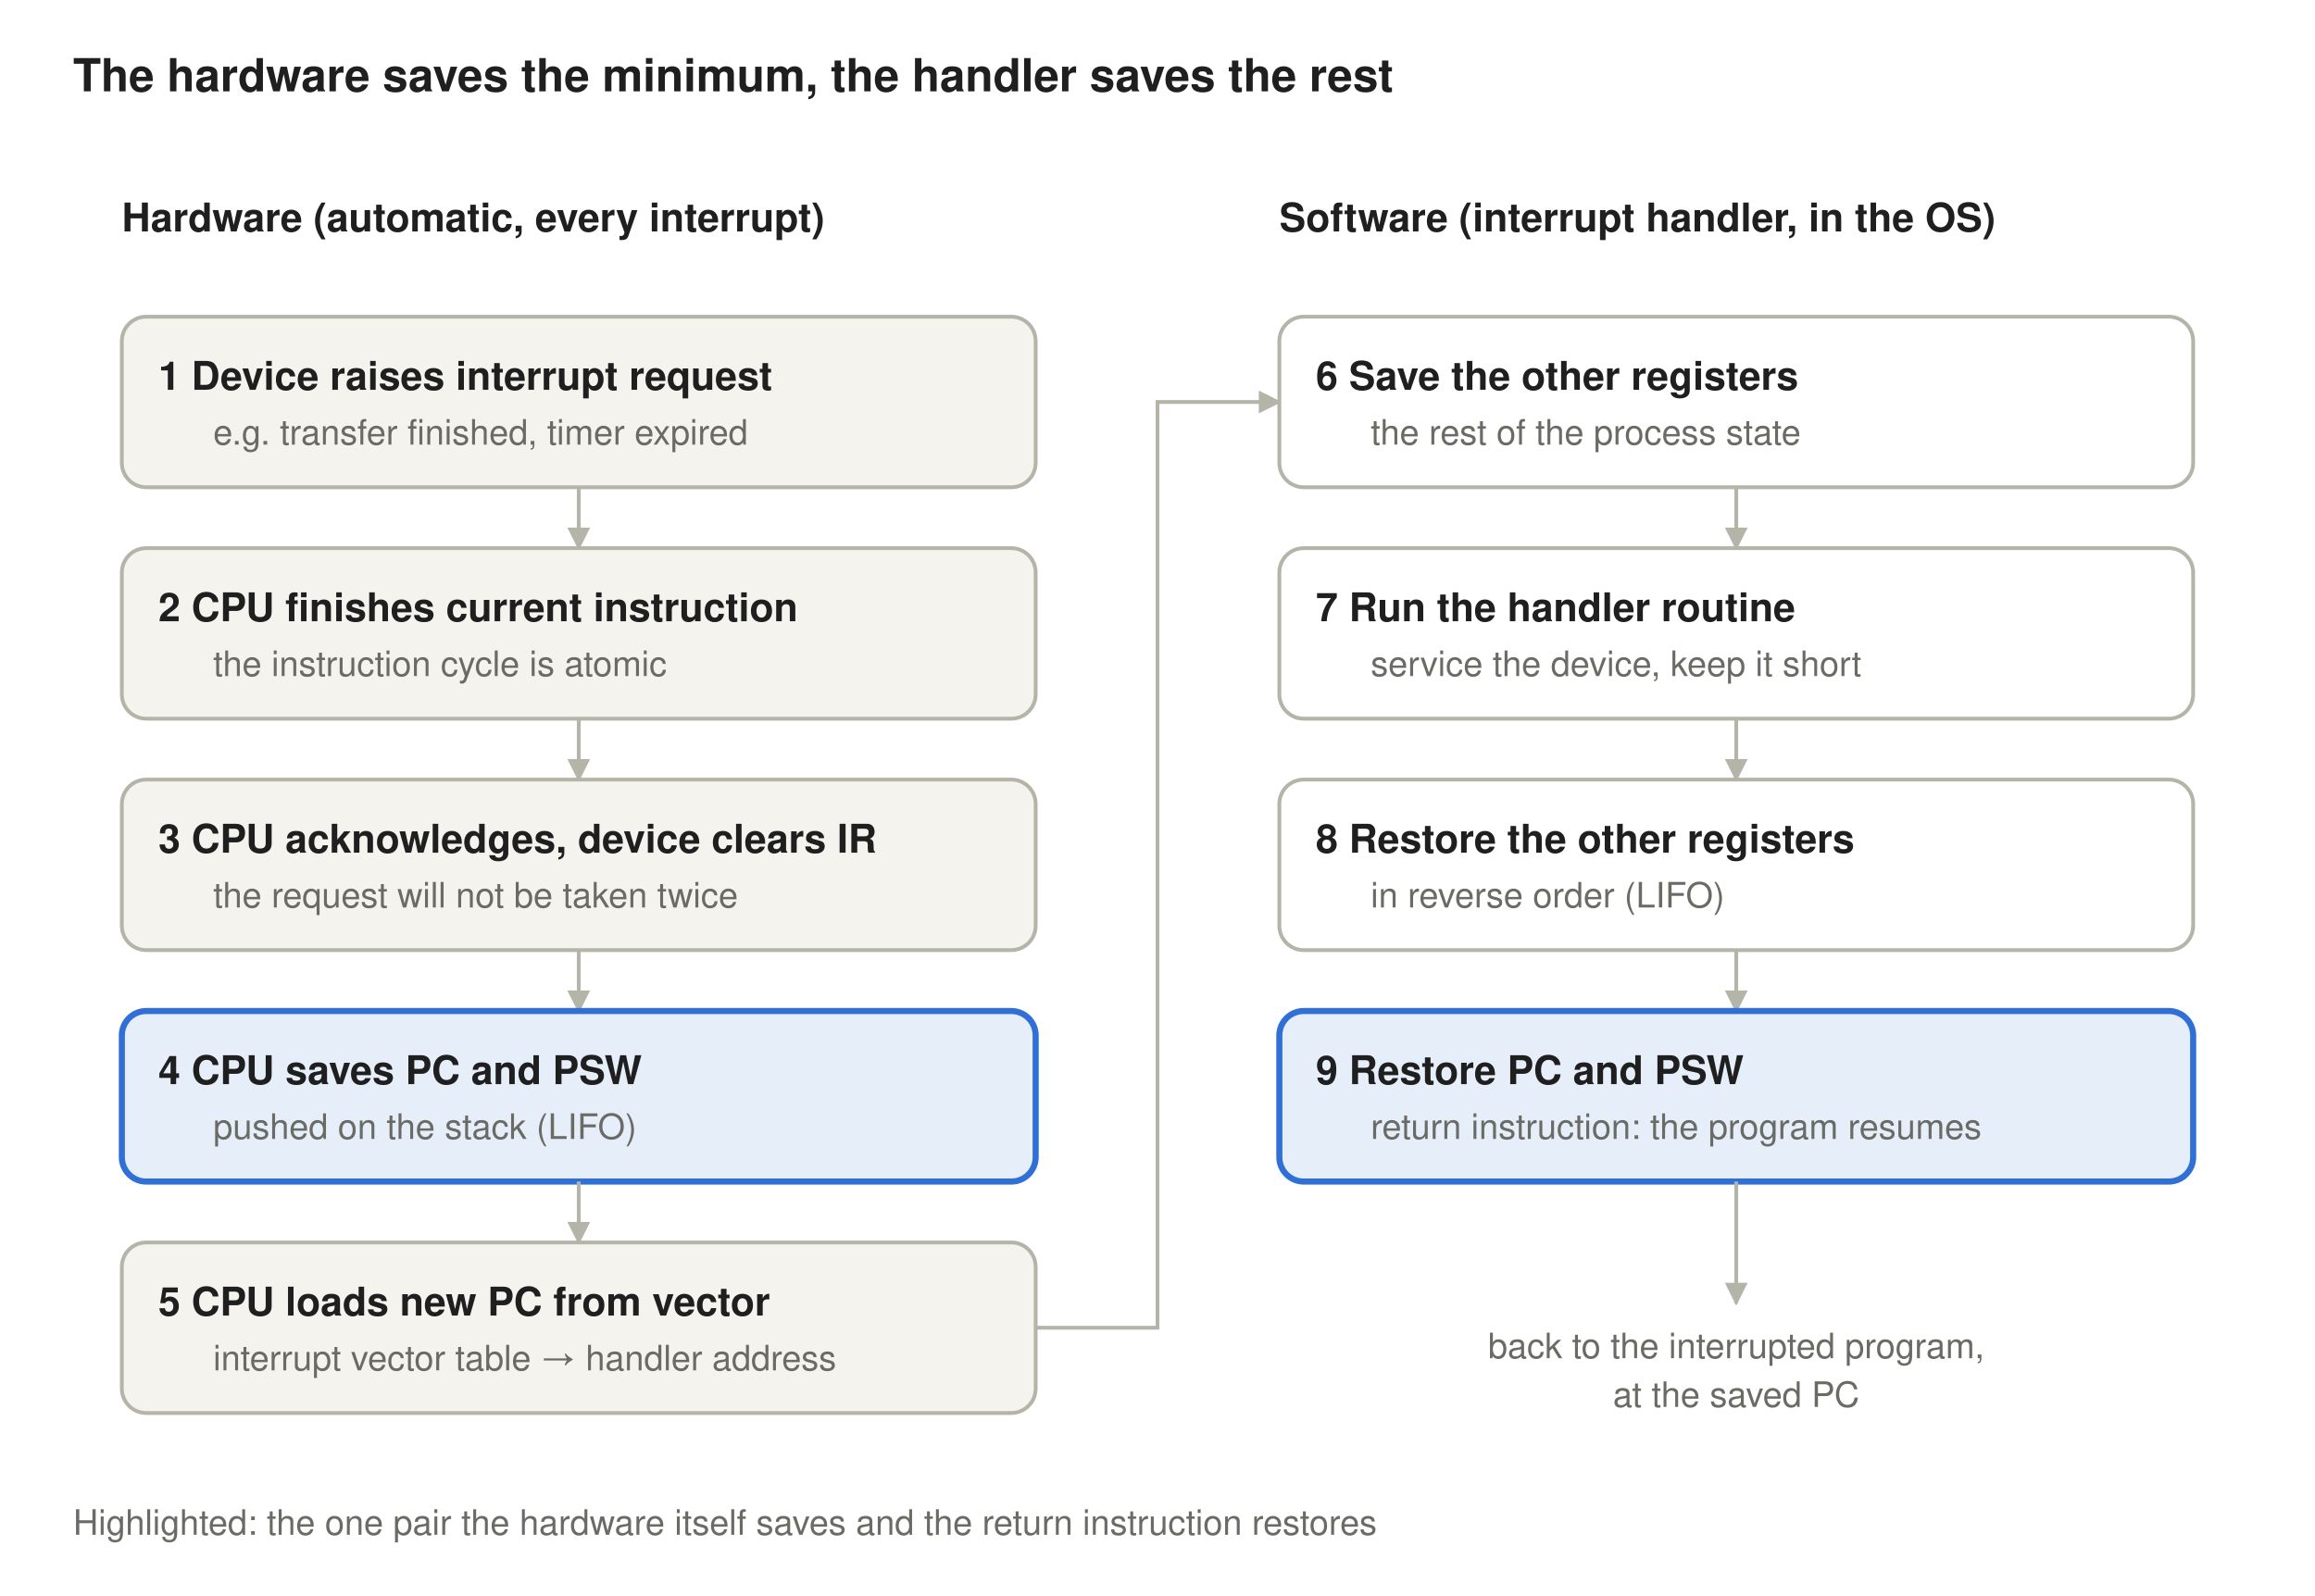
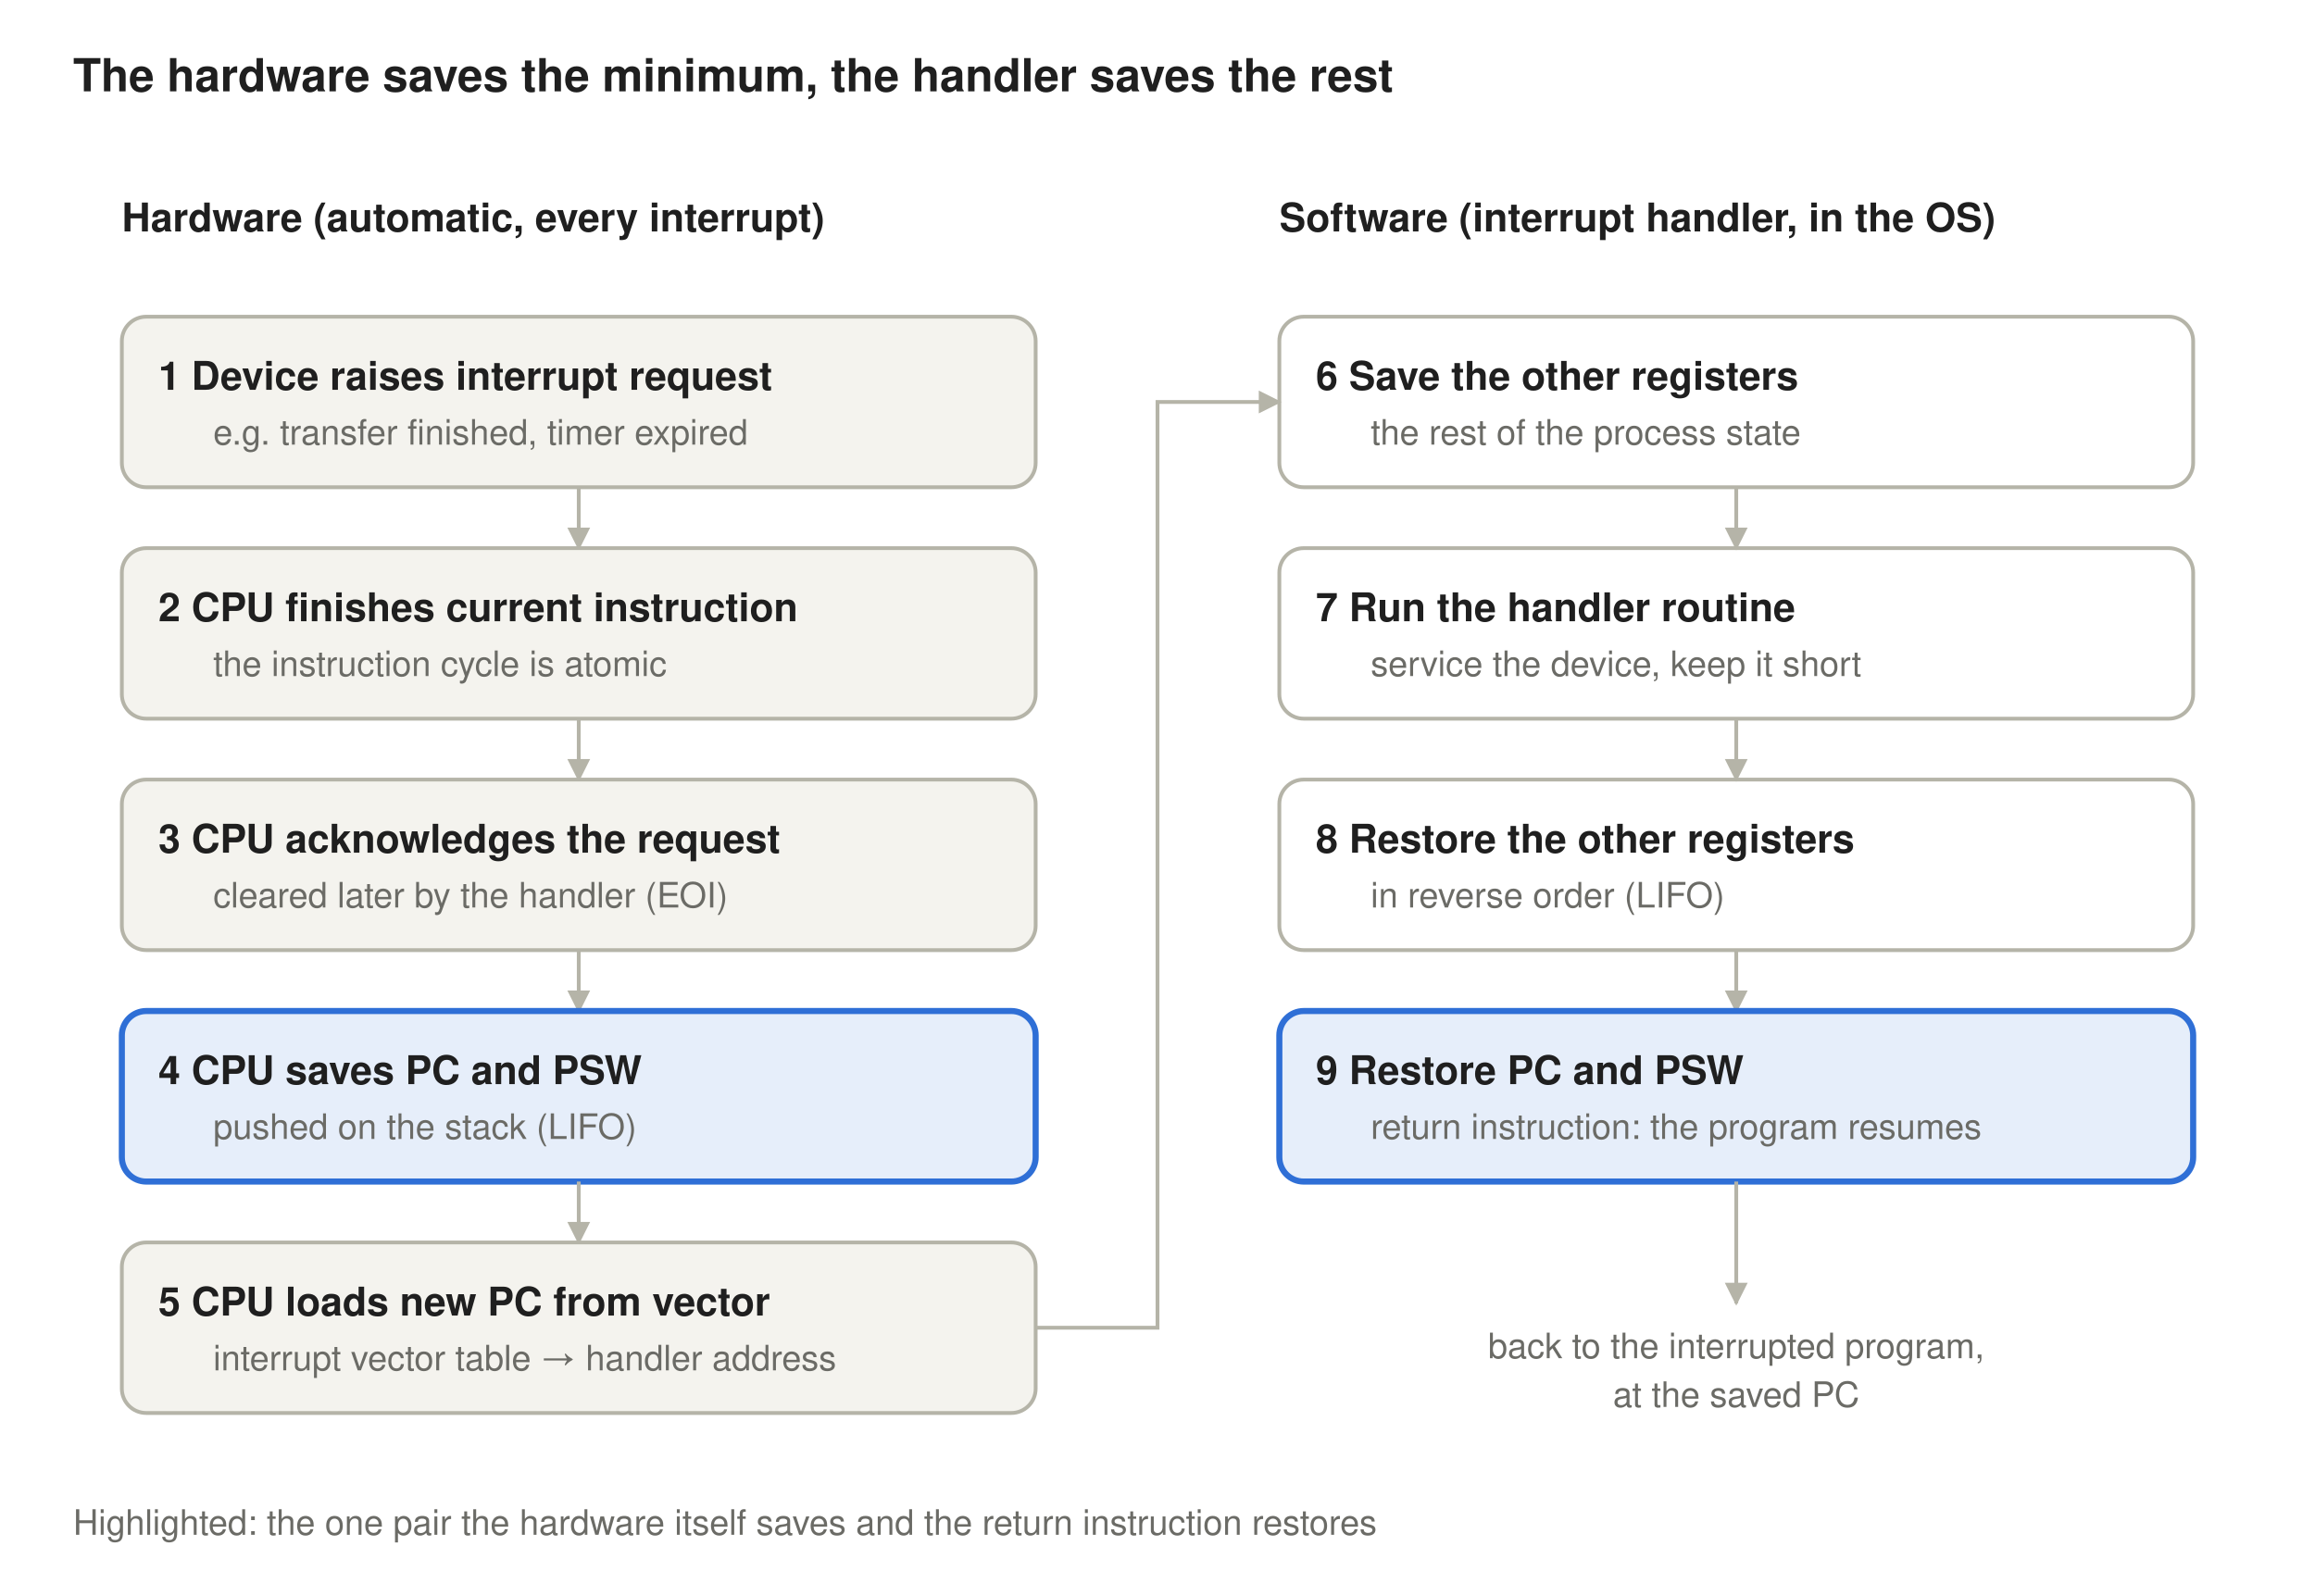
<svg xmlns="http://www.w3.org/2000/svg" viewBox="0 0 760 524" width="760" height="524" role="img" aria-label="The hardware saves the minimum, the handler saves the rest">
  <style>
  .ink{fill:#1f1f1f}.quiet{fill:#6b6b66}.edge{stroke:#b5b4a8}.edgef{fill:#b5b4a8}
  .grid{stroke:#e3e2da}.acc{stroke:#2f6fd6}.accf{fill:#2f6fd6;fill-opacity:.12}.acct{fill:#2f6fd6}
  .bad{fill:#c8372d}.bads{stroke:#c8372d}.tint{fill:#f4f3ee}
  text{font-family:-apple-system,BlinkMacSystemFont,'Segoe UI',Helvetica,Arial,sans-serif}
  .mono{font-family:ui-monospace,SFMono-Regular,Menlo,Consolas,monospace}
  @media (prefers-color-scheme: dark){
    .ink{fill:#e8e8e3}.quiet{fill:#a3a39c}.edge{stroke:#6f6e66}.edgef{fill:#6f6e66}
    .grid{stroke:#3a3a35}.acc{stroke:#5b93ef}.accf{fill:#5b93ef;fill-opacity:.18}.acct{fill:#7aa9f5}
    .bad{fill:#ff7b70}.bads{stroke:#ff7b70}.tint{fill:#22221f}
  }
</style>
  <defs>
    <marker id="ip" viewBox="0 0 10 10" refX="9" refY="5" markerWidth="6" markerHeight="6" orient="auto-start-reverse">
      <path d="M0 0L10 5L0 10z" class="edgef" />
    </marker>
  </defs>
  <text x="24" y="30" font-size="15" font-weight="600" class="ink" text-anchor="start">The hardware saves the minimum, the handler saves the rest</text>
  <text x="40" y="76" font-size="13" font-weight="600" class="ink" text-anchor="start">Hardware (automatic, every interrupt)</text>
  <text x="420" y="76" font-size="13" font-weight="600" class="ink" text-anchor="start">Software (interrupt handler, in the OS)</text>
  <rect x="40" y="104" width="300" height="56" rx="8" class="tint" />
  <rect x="40" y="104" width="300" height="56" rx="8" fill="none" class="edge" stroke-width="1.25" />
  <text x="52" y="128" font-size="13" font-weight="600" class="ink" text-anchor="start">1  Device raises interrupt request</text>
  <text x="70" y="146" font-size="11.5" font-weight="400" class="quiet" text-anchor="start">e.g. transfer finished, timer expired</text>
  <path d="M190.0 160V180" fill="none" class="edge" stroke-width="1.25" marker-end="url(#ip)" />
  <rect x="40" y="180" width="300" height="56" rx="8" class="tint" />
  <rect x="40" y="180" width="300" height="56" rx="8" fill="none" class="edge" stroke-width="1.25" />
  <text x="52" y="204" font-size="13" font-weight="600" class="ink" text-anchor="start">2  CPU finishes current instruction</text>
  <text x="70" y="222" font-size="11.5" font-weight="400" class="quiet" text-anchor="start">the instruction cycle is atomic</text>
  <path d="M190.0 236V256" fill="none" class="edge" stroke-width="1.25" marker-end="url(#ip)" />
  <rect x="40" y="256" width="300" height="56" rx="8" class="tint" />
  <rect x="40" y="256" width="300" height="56" rx="8" fill="none" class="edge" stroke-width="1.25" />
-   <text x="52" y="280" font-size="13" font-weight="600" class="ink" text-anchor="start">3  CPU acknowledges, device clears IR</text>
-   <text x="70" y="298" font-size="11.5" font-weight="400" class="quiet" text-anchor="start">the request will not be taken twice</text>
+   <text x="52" y="280" font-size="13" font-weight="600" class="ink" text-anchor="start">3  CPU acknowledges the request</text>
+   <text x="70" y="298" font-size="11.5" font-weight="400" class="quiet" text-anchor="start">cleared later by the handler (EOI)</text>
  <path d="M190.0 312V332" fill="none" class="edge" stroke-width="1.25" marker-end="url(#ip)" />
  <rect x="40" y="332" width="300" height="56" rx="8" class="accf" />
  <rect x="40" y="332" width="300" height="56" rx="8" fill="none" class="acc" stroke-width="2" />
  <text x="52" y="356" font-size="13" font-weight="600" class="ink" text-anchor="start">4  CPU saves PC and PSW</text>
  <text x="70" y="374" font-size="11.5" font-weight="400" class="quiet" text-anchor="start">pushed on the stack (LIFO)</text>
  <path d="M190.0 388V408" fill="none" class="edge" stroke-width="1.25" marker-end="url(#ip)" />
  <rect x="40" y="408" width="300" height="56" rx="8" class="tint" />
  <rect x="40" y="408" width="300" height="56" rx="8" fill="none" class="edge" stroke-width="1.25" />
  <text x="52" y="432" font-size="13" font-weight="600" class="ink" text-anchor="start">5  CPU loads new PC from vector</text>
  <text x="70" y="450" font-size="11.5" font-weight="400" class="quiet" text-anchor="start">interrupt vector table → handler address</text>
  <rect x="420" y="104" width="300" height="56" rx="8" fill="none" class="edge" stroke-width="1.25" />
  <text x="432" y="128" font-size="13" font-weight="600" class="ink" text-anchor="start">6  Save the other registers</text>
  <text x="450" y="146" font-size="11.5" font-weight="400" class="quiet" text-anchor="start">the rest of the process state</text>
  <path d="M570.0 160V180" fill="none" class="edge" stroke-width="1.25" marker-end="url(#ip)" />
  <rect x="420" y="180" width="300" height="56" rx="8" fill="none" class="edge" stroke-width="1.25" />
  <text x="432" y="204" font-size="13" font-weight="600" class="ink" text-anchor="start">7  Run the handler routine</text>
  <text x="450" y="222" font-size="11.5" font-weight="400" class="quiet" text-anchor="start">service the device, keep it short</text>
  <path d="M570.0 236V256" fill="none" class="edge" stroke-width="1.25" marker-end="url(#ip)" />
  <rect x="420" y="256" width="300" height="56" rx="8" fill="none" class="edge" stroke-width="1.25" />
  <text x="432" y="280" font-size="13" font-weight="600" class="ink" text-anchor="start">8  Restore the other registers</text>
  <text x="450" y="298" font-size="11.5" font-weight="400" class="quiet" text-anchor="start">in reverse order (LIFO)</text>
  <path d="M570.0 312V332" fill="none" class="edge" stroke-width="1.25" marker-end="url(#ip)" />
  <rect x="420" y="332" width="300" height="56" rx="8" class="accf" />
  <rect x="420" y="332" width="300" height="56" rx="8" fill="none" class="acc" stroke-width="2" />
  <text x="432" y="356" font-size="13" font-weight="600" class="ink" text-anchor="start">9  Restore PC and PSW</text>
  <text x="450" y="374" font-size="11.5" font-weight="400" class="quiet" text-anchor="start">return instruction: the program resumes</text>
  <path d="M340 436.0H380V132.0H420" fill="none" class="edge" stroke-width="1.25" marker-end="url(#ip)" />
  <path d="M570.0 388V428" fill="none" class="edge" stroke-width="1.25" marker-end="url(#ip)" />
  <text x="570.0" y="446" font-size="11.5" font-weight="400" class="quiet" text-anchor="middle">back to the interrupted program,</text>
  <text x="570.0" y="462" font-size="11.5" font-weight="400" class="quiet" text-anchor="middle">at the saved PC</text>
  <text x="24" y="504" font-size="11.5" font-weight="400" class="quiet" text-anchor="start">Highlighted: the one pair the hardware itself saves and the return instruction restores</text>
</svg>
